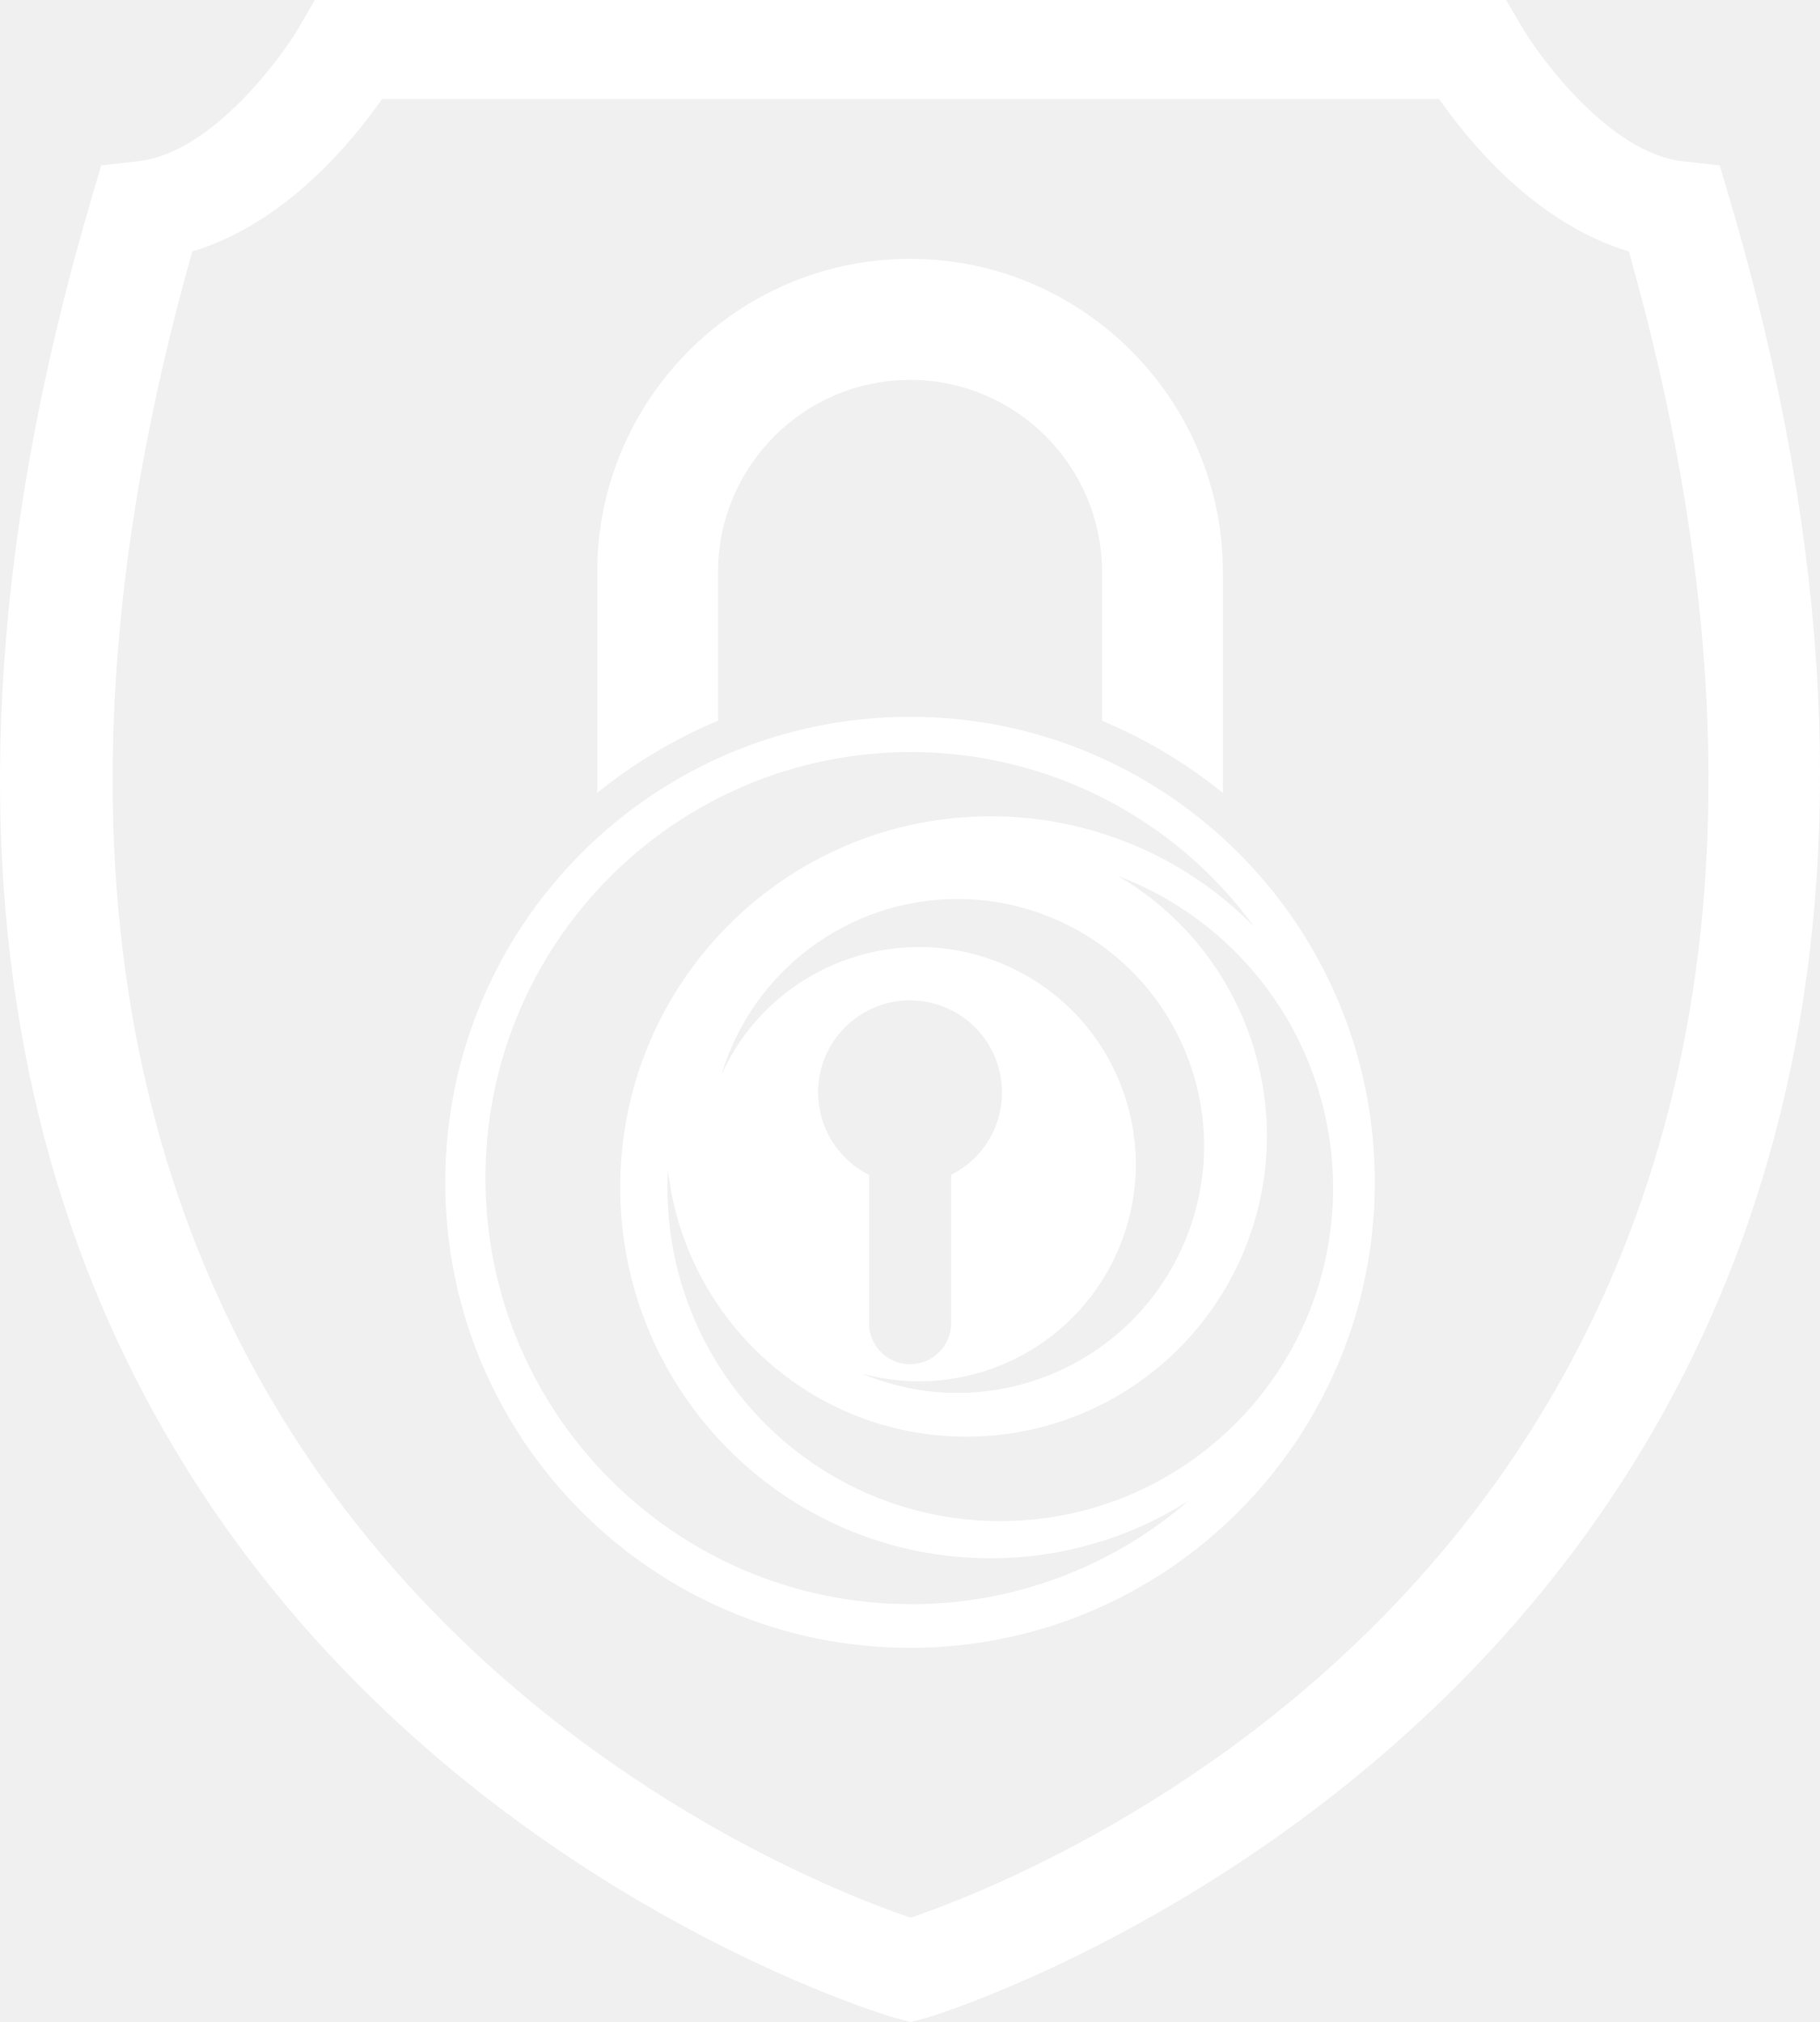
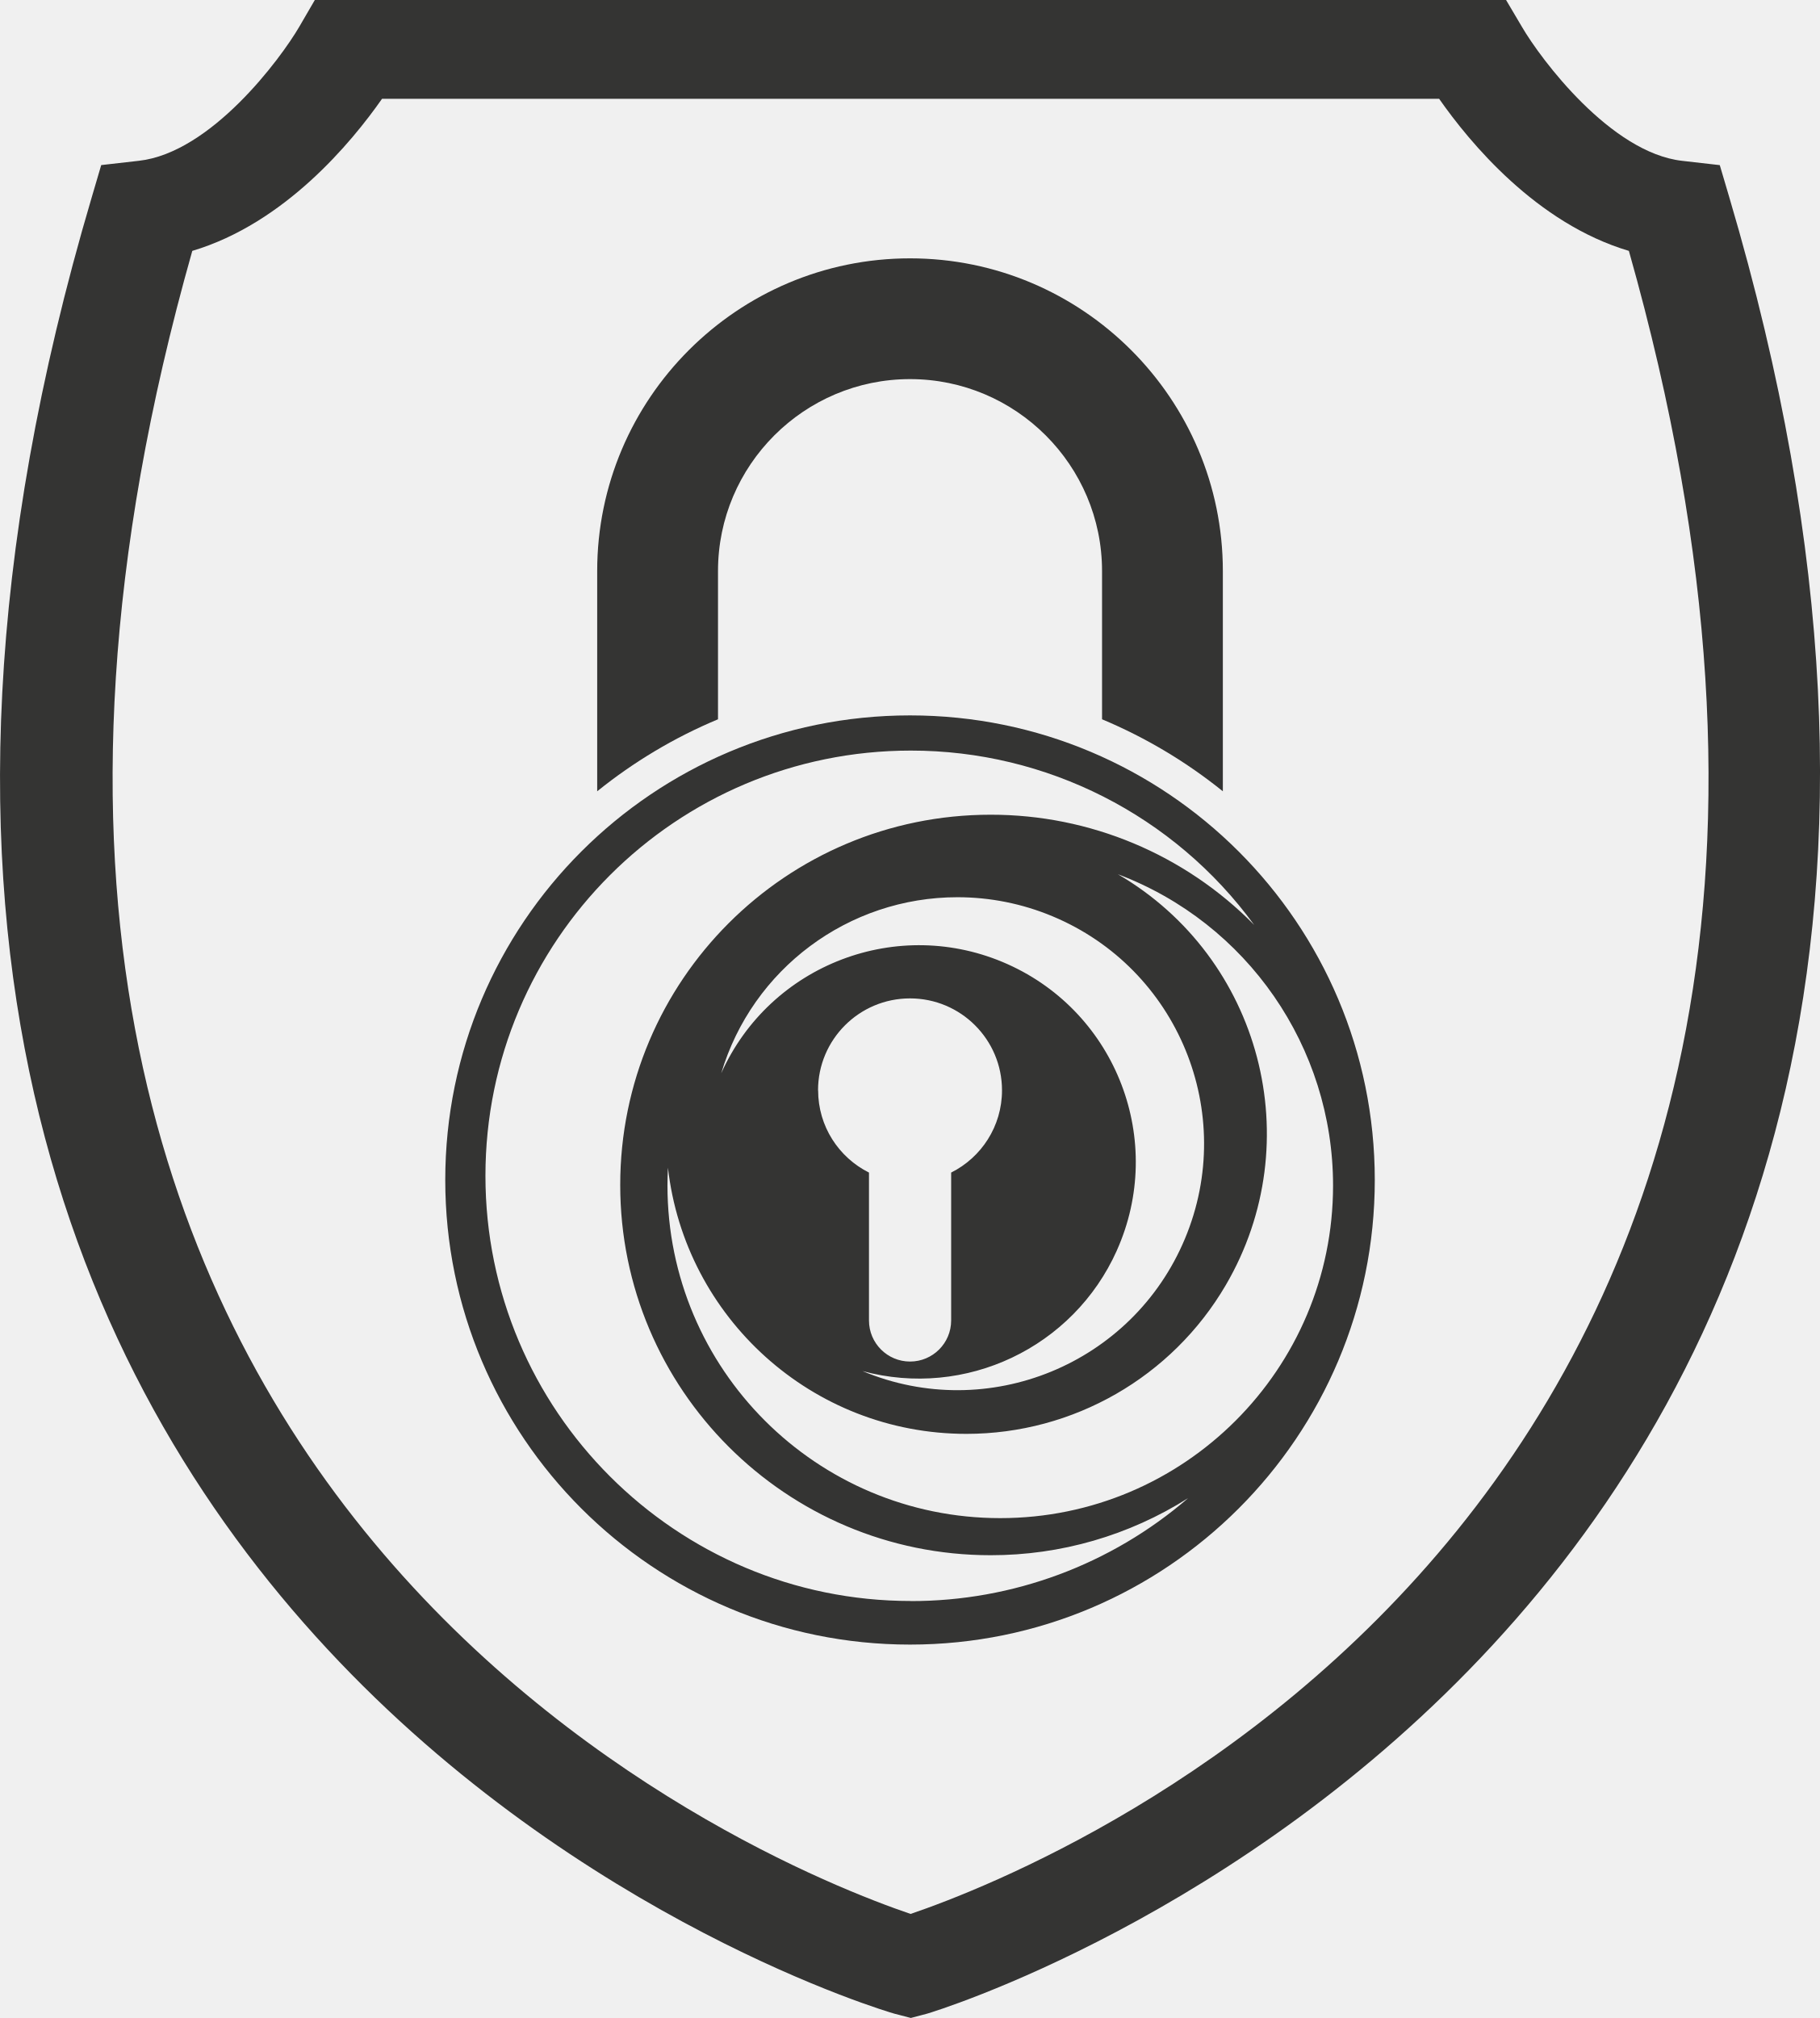
- <svg xmlns="http://www.w3.org/2000/svg" width="225" height="250" viewBox="0 0 225 250" fill="none">
-   <g clip-path="url(#clip0_914_4598)">
-     <path d="M213.79 24.46L212.61 20.459L207.961 19.927C199.129 18.93 190.47 7.325 188.149 3.324L186.186 -0.004H38.925L36.989 3.33C34.662 7.32 26.076 18.918 17.171 19.921L12.512 20.453L11.337 24.454C-41.801 204.391 109.051 249.072 110.6 249.475L112.603 249.996L114.616 249.464C116.143 249.044 266.537 203.03 213.79 24.46ZM112.569 237.109C94.385 230.911 -19.835 185.284 23.772 31.083C35.199 27.671 43.467 17.63 47.231 12.239H177.913C181.677 17.635 189.939 27.682 201.372 31.083C244.974 185.29 130.737 230.911 112.575 237.109H112.569Z" fill="white" />
-     <path d="M88.765 89.107V70.745C88.765 57.633 99.415 46.965 112.504 46.965C125.593 46.965 136.243 57.633 136.243 70.745V89.107C141.652 91.376 146.675 94.39 151.177 98.027V70.745C151.177 49.385 133.826 32.004 112.504 32.004C91.181 32.004 73.83 49.385 73.83 70.745V98.027C78.333 94.39 83.356 91.37 88.765 89.107Z" fill="white" />
-     <path d="M112.504 88.625C80.772 88.625 55.047 114.394 55.047 146.182C55.047 177.969 80.772 203.738 112.504 203.738C144.236 203.738 169.96 177.969 169.96 146.182C169.96 114.394 144.236 88.625 112.504 88.625ZM112.599 198.337C83.557 198.337 60.014 174.752 60.014 145.66C60.014 116.568 83.557 92.984 112.599 92.984C129.385 92.973 145.159 101.003 155.054 114.585C146.462 105.838 134.721 100.913 122.466 100.93C97.177 100.93 76.677 121.466 76.677 146.798C76.677 172.13 97.177 192.666 122.466 192.666C131.113 192.677 139.582 190.223 146.893 185.589C137.367 193.832 125.19 198.365 112.604 198.348L112.599 198.337ZM101.132 135.076C101.132 128.783 106.222 123.685 112.504 123.685C118.785 123.685 123.875 128.783 123.875 135.076C123.875 139.536 121.314 143.397 117.588 145.263V163.585C117.588 166.398 115.312 168.673 112.509 168.673C109.701 168.673 107.43 166.392 107.43 163.585V145.263C103.699 143.391 101.143 139.536 101.143 135.076H101.132ZM138.066 154.923C144.118 141.396 138.077 125.511 124.575 119.448C111.072 113.386 95.214 119.437 89.162 132.963C93.01 120.026 104.891 111.15 118.371 111.15C122.399 111.15 126.392 111.951 130.112 113.509C145.645 120.003 152.984 137.883 146.496 153.443C140.013 169.004 122.164 176.355 106.63 169.855C119.35 173.296 132.685 166.964 138.072 154.917L138.066 154.923ZM123.657 188.071C100.936 188.071 82.517 169.62 82.517 146.86C82.517 146.12 82.539 145.391 82.578 144.657C84.676 163.21 100.388 177.633 119.473 177.633C132.674 177.633 144.89 170.612 151.547 159.192C161.889 141.452 155.921 118.664 138.206 108.304C154.209 114.366 164.798 129.719 164.803 146.86C164.803 169.62 146.384 188.071 123.663 188.071H123.657Z" fill="white" />
+ <svg xmlns="http://www.w3.org/2000/svg" width="451" height="500" viewBox="0 0 451 500" fill="none">
+   <g clip-path="url(#clip0_914_4503)">
+     <path d="M428.531 48.916L426.165 40.914L416.848 39.85C399.144 37.855 381.788 14.646 377.135 6.645L373.2 -0.012H78.023L74.144 6.656C69.48 14.635 52.27 37.833 34.42 39.839L25.081 40.903L22.726 48.905C-83.787 408.779 218.587 498.139 221.693 498.946L225.707 499.988L229.743 498.924C232.804 498.083 534.259 406.055 428.531 48.916ZM225.64 474.213C189.19 461.819 -39.758 370.565 47.65 62.162C70.556 55.337 87.127 35.255 94.673 24.474H356.617C364.163 35.266 380.723 55.36 403.64 62.162C491.037 370.576 262.056 461.819 225.651 474.213H225.64Z" fill="#343433" />
+     <path d="M177.922 178.217V141.493C177.922 115.27 199.27 93.933 225.506 93.933C251.742 93.933 273.089 115.27 273.089 141.493V178.217C283.931 182.756 293.999 188.785 303.025 196.058V141.493C303.025 98.774 268.246 64.012 225.506 64.012C182.766 64.012 147.986 98.774 147.986 141.493V196.058C157.012 188.785 167.08 182.744 177.922 178.217Z" fill="#343433" />
+     <path d="M225.505 177.254C161.9 177.254 110.336 228.793 110.336 292.367C110.336 355.941 161.9 407.48 225.505 407.48C289.11 407.48 340.674 355.941 340.674 292.367C340.674 228.793 289.11 177.254 225.505 177.254ZM225.696 396.677C167.483 396.677 120.292 349.509 120.292 291.325C120.292 233.141 167.483 185.973 225.696 185.973C259.343 185.95 290.96 202.009 310.794 229.174C293.573 211.68 270.039 201.83 245.473 201.863C194.784 201.863 153.692 242.935 153.692 293.6C153.692 344.264 194.784 385.336 245.473 385.336C262.807 385.358 279.782 380.45 294.436 371.182C275.342 387.667 250.934 396.733 225.707 396.699L225.696 396.677ZM202.711 270.156C202.711 257.571 212.914 247.373 225.505 247.373C238.096 247.373 248.299 257.571 248.299 270.156C248.299 279.076 243.164 286.797 235.697 290.529V327.174C235.697 332.8 231.133 337.35 225.516 337.35C219.888 337.35 215.336 332.789 215.336 327.174V290.529C207.857 286.786 202.733 279.076 202.733 270.156H202.711ZM276.743 309.849C288.875 282.797 276.766 251.026 249.7 238.901C222.635 226.775 190.849 238.878 178.718 265.931C186.431 240.055 210.245 222.304 237.266 222.304C245.339 222.304 253.344 223.907 260.8 227.022C291.936 240.01 306.646 275.77 293.64 306.891C280.645 338.011 244.868 352.714 213.732 339.714C239.228 346.595 265.958 333.932 276.755 309.838L276.743 309.849ZM247.862 376.147C202.319 376.147 165.398 339.244 165.398 293.723C165.398 292.244 165.443 290.787 165.521 289.319C169.726 326.424 201.22 355.269 239.475 355.269C265.935 355.269 290.422 341.227 303.764 318.388C324.495 282.909 312.532 237.332 277.024 216.611C309.101 228.737 330.325 259.442 330.336 293.723C330.336 339.244 293.416 376.147 247.873 376.147H247.862Z" fill="#343433" />
  </g>
  <defs>
-     <clipPath id="clip0_914_4598">
-       <rect width="225" height="250" fill="white" />
+     <clipPath id="clip0_914_4503">
+       <rect width="451" height="500" fill="white" />
    </clipPath>
  </defs>
</svg>
